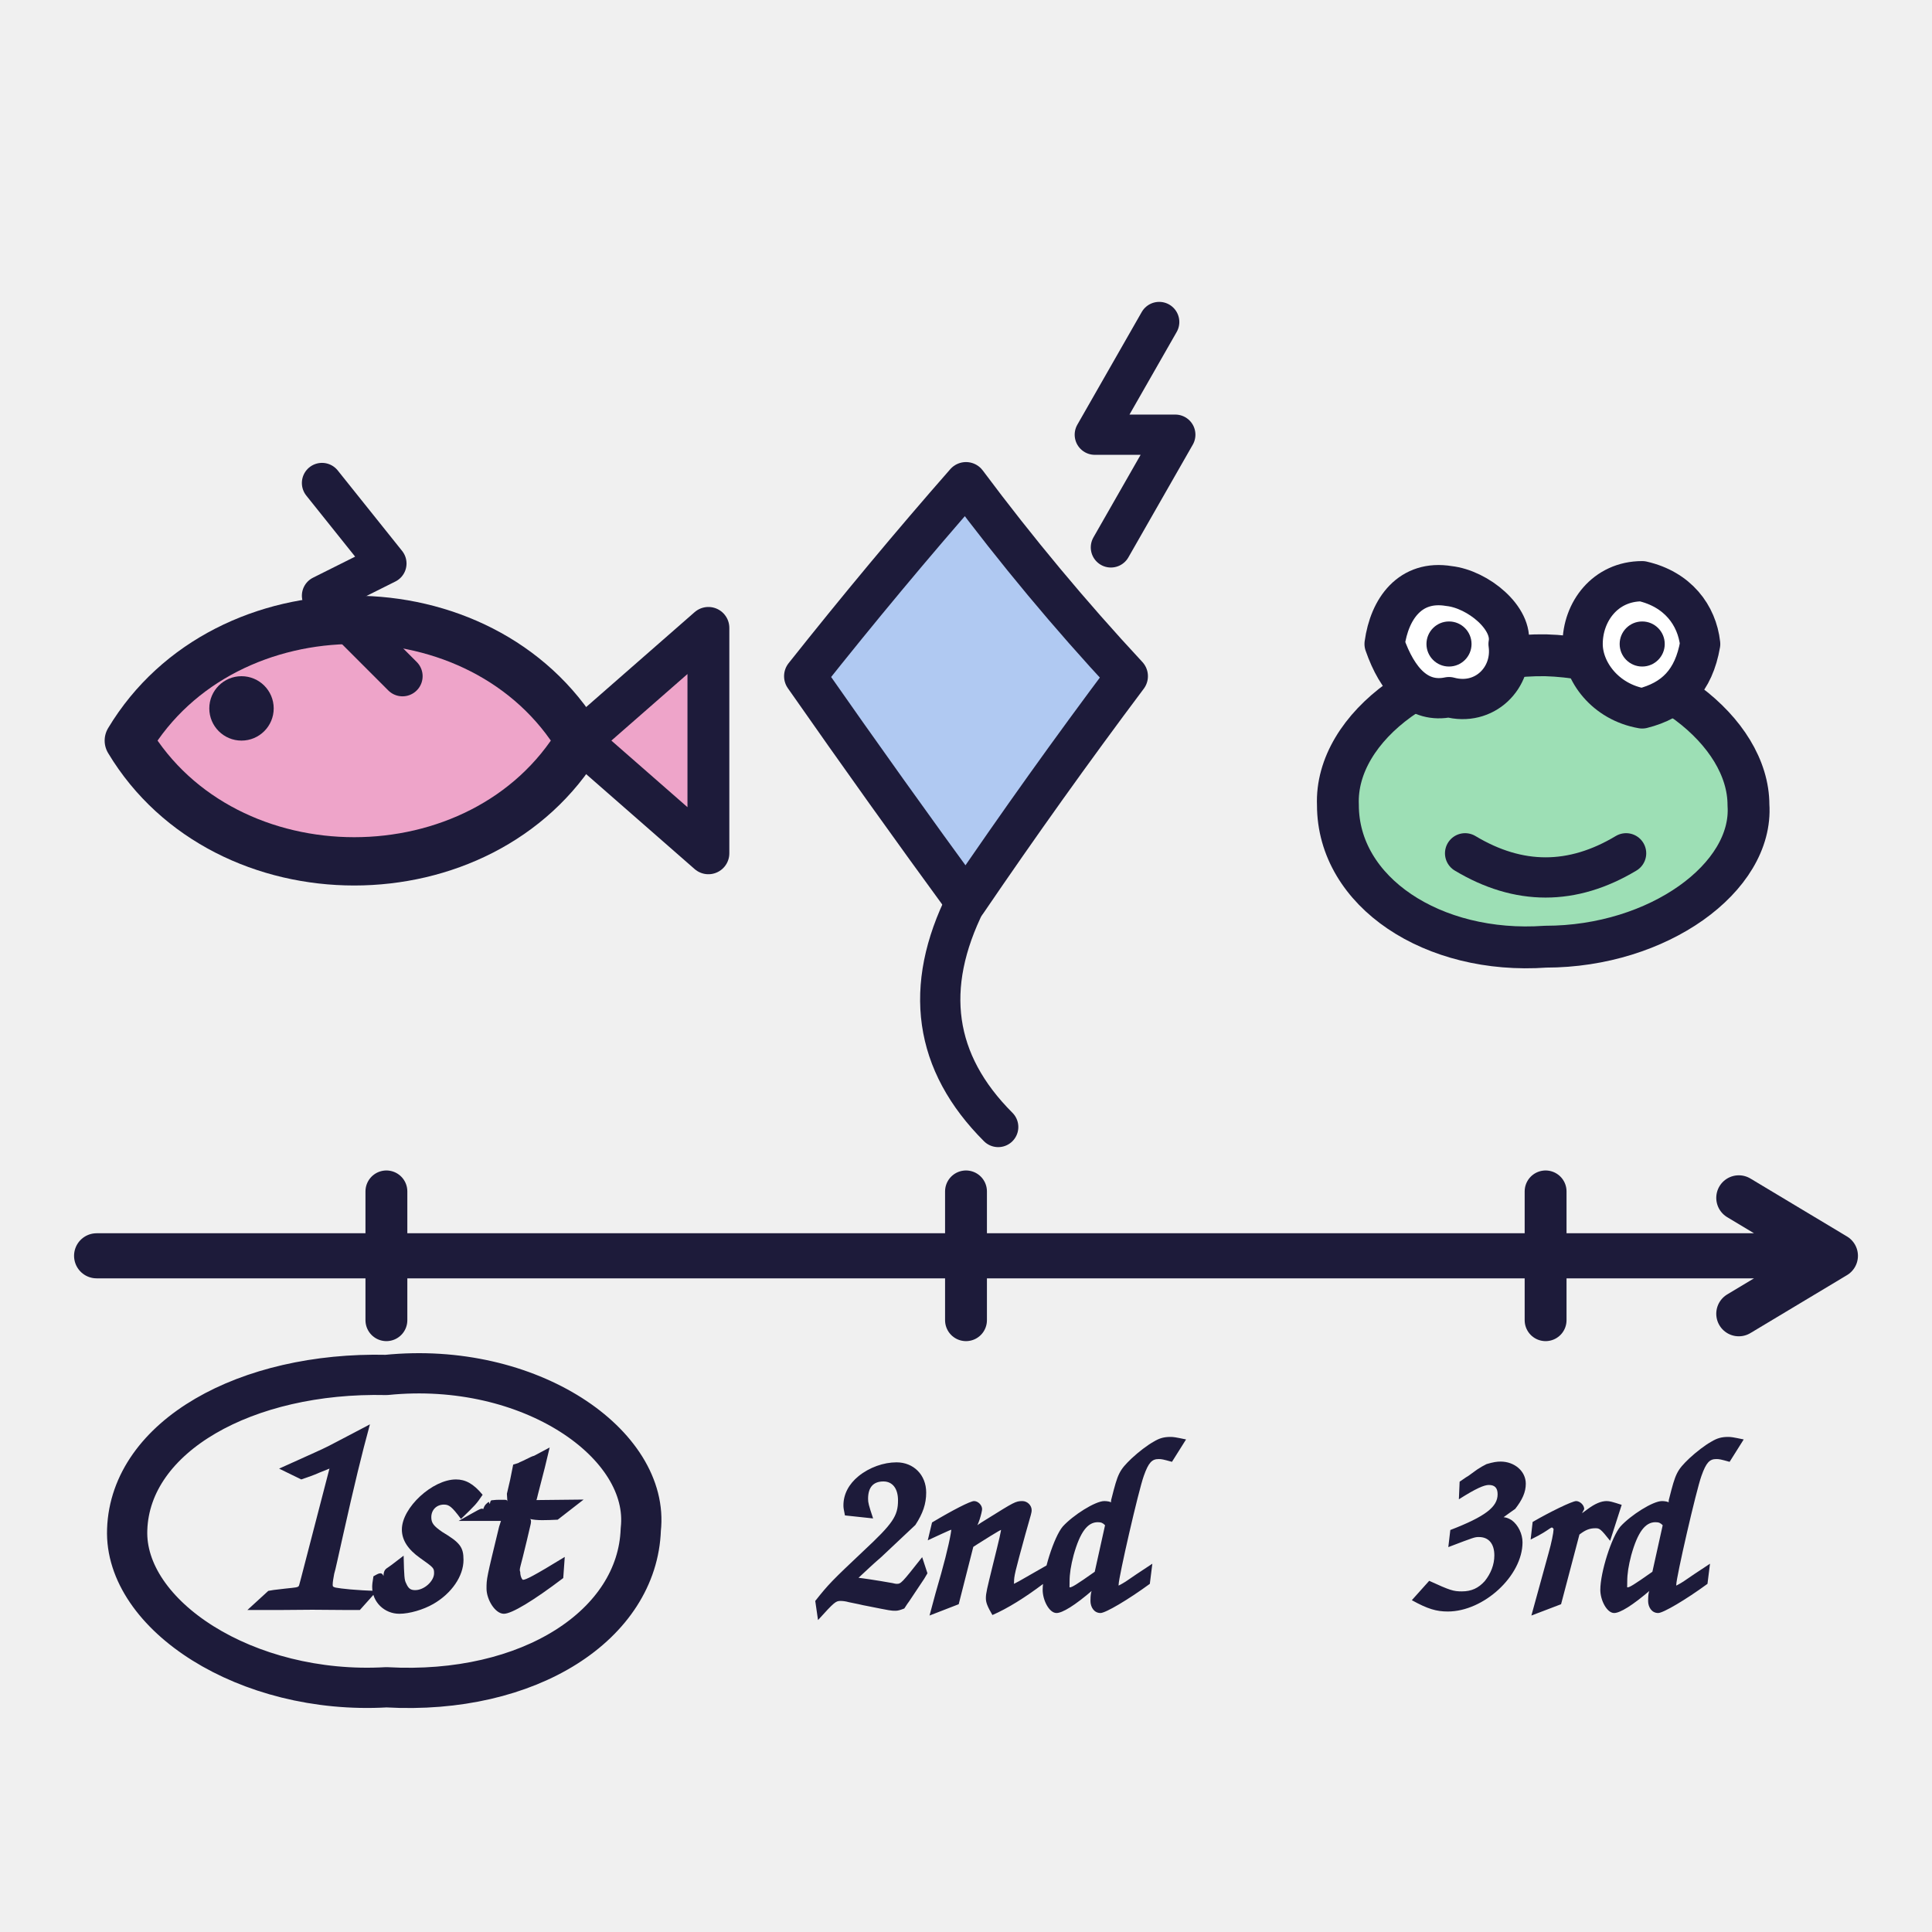
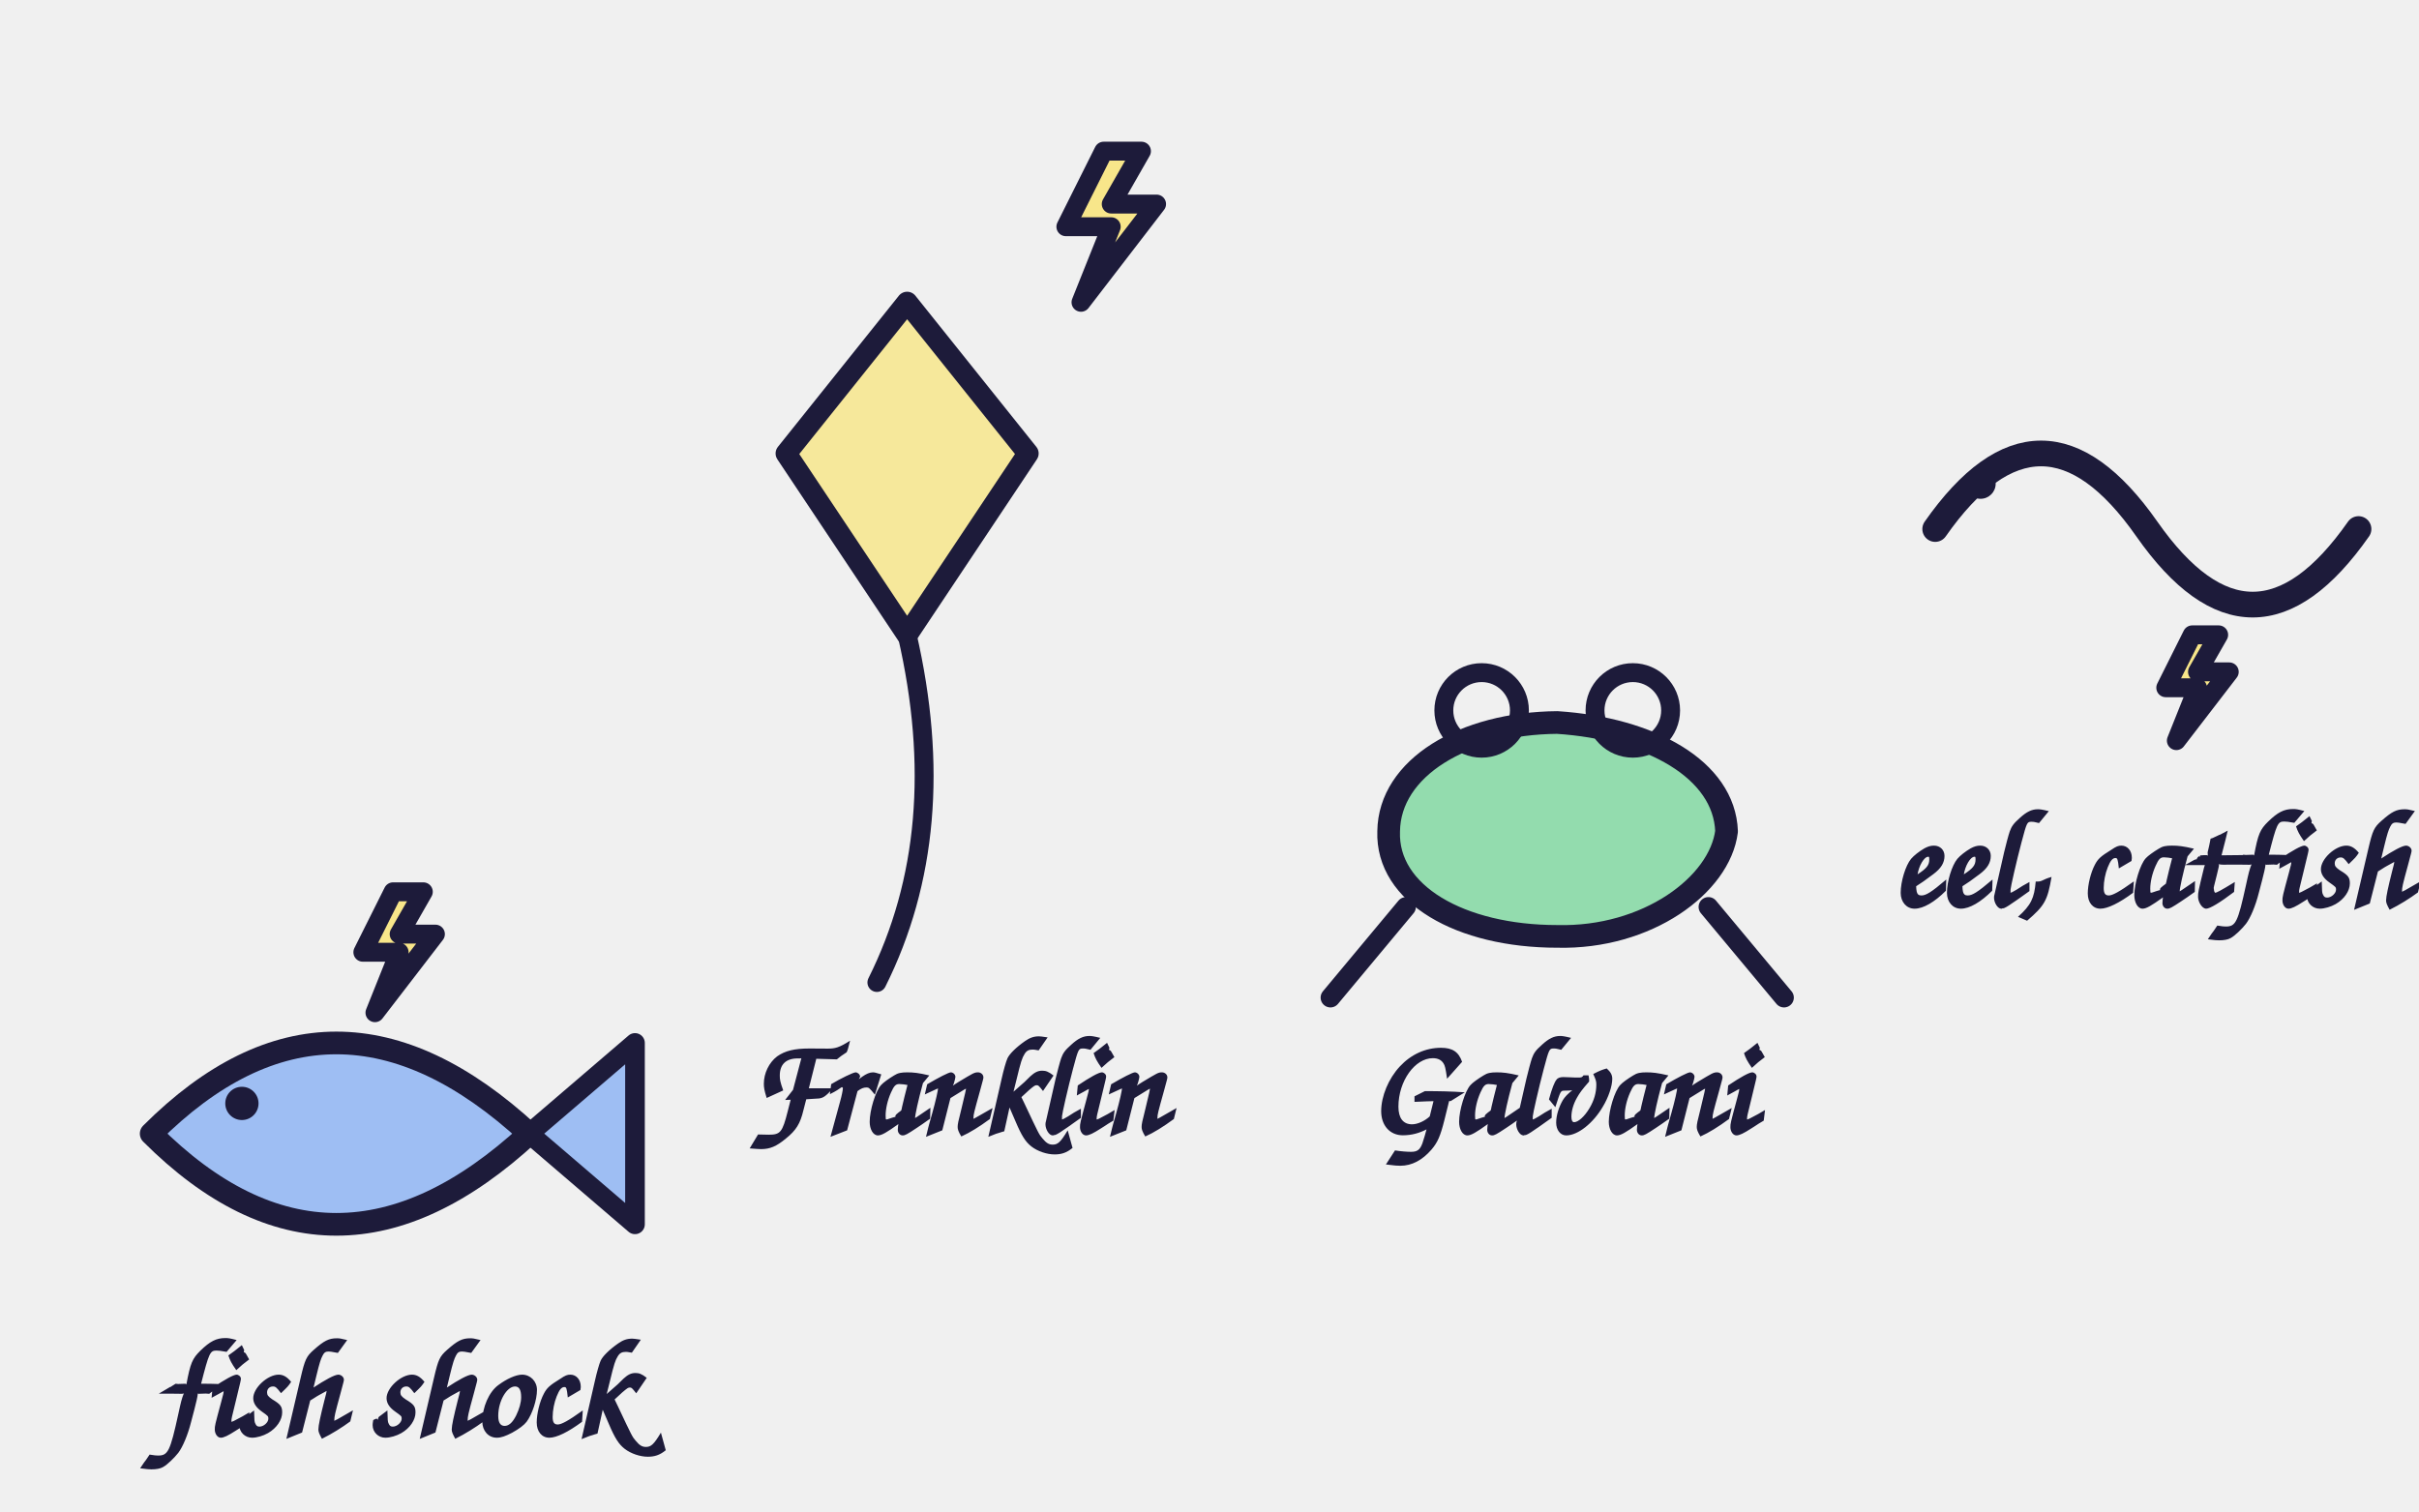
- <svg xmlns="http://www.w3.org/2000/svg" viewBox="0 0 120 120" width="120" height="120" aria-label="A timeline: a fish giving a shock first, then Franklin's kite in lightning, then Galvani's frog">
-   <path d="M6 78Q60 78 114 78M108 81.6L114 78L108 74.4" fill="none" stroke="#1d1b3a" stroke-width="2.8" stroke-linecap="round" stroke-linejoin="round" />
-   <path d="M24 74L24 82M60 74L60 82M96 74L96 82" fill="none" stroke="#1d1b3a" stroke-width="2.6" stroke-linecap="round" stroke-linejoin="round" />
-   <g data-anim="wiggle" data-origin="24 46">
-     <path d="M8 46C14 36 30 36 36 46C30 56 14 56 8 46Z" fill="#ec4899" fill-opacity="0.45" stroke="#1d1b3a" stroke-width="3" stroke-linecap="round" stroke-linejoin="round" />
-     <path d="M36 46L44 39L44 53Z" fill="#ec4899" fill-opacity="0.45" stroke="#1d1b3a" stroke-width="2.6" stroke-linecap="round" stroke-linejoin="round" />
-     <circle cx="15" cy="44" r="2" fill="#1d1b3a" />
-     <path d="M20 30l4 5l-4 2l5 5" fill="none" stroke="#1d1b3a" stroke-width="2.5" stroke-linecap="round" stroke-linejoin="round" />
+ <svg xmlns="http://www.w3.org/2000/svg" viewBox="0 0 320 200" width="320" height="200" aria-label="A line of discoveries: the fish shock first, then Franklin's kite, Galvani's frog and the eel">
+   <g data-part="fish">
+     <path d="M20 150Q44 126 70 150Q44 174 20 150Z" fill="#3b82f6" fill-opacity="0.45" stroke="#1d1b3a" stroke-width="3" stroke-linecap="round" stroke-linejoin="round" />
+     <path d="M70 150L84 138L84 162L70 150Z" fill="#3b82f6" fill-opacity="0.45" stroke="#1d1b3a" stroke-width="2.6" stroke-linecap="round" stroke-linejoin="round" />
+     <circle cx="32" cy="146" r="2.2" fill="#1d1b3a" />
+     <path d="M52 118L48 126L52.8 126L49.6 134L57.6 123.6L52.8 123.6L56 118L52 118Z" fill="#fde047" fill-opacity="0.6" stroke="#1d1b3a" stroke-width="2.5" stroke-linecap="round" stroke-linejoin="round" />
+     <text x="52" y="190" font-family="Caveat, cursive" font-size="18" font-weight="700" text-anchor="middle" fill="#1d1b3a">fish shock</text>
  </g>
-   <path d="M60 30Q64.7 36.3 70 42Q64.9 48.8 60 56Q55.1 49.3 50 42Q55 35.7 60 30Z" fill="#3b82f6" fill-opacity="0.35" stroke="#1d1b3a" stroke-width="2.6" stroke-linecap="round" stroke-linejoin="round" />
-   <path d="M60 56Q56 64 62 70" fill="none" stroke="#1d1b3a" stroke-width="2.5" stroke-linecap="round" stroke-linejoin="round" />
-   <path d="M72 20l-4 7h5l-4 7" fill="none" stroke="#1d1b3a" stroke-width="2.5" stroke-linecap="round" stroke-linejoin="round" />
-   <path d="M96 40.7C102.8 40.9 108.6 45.4 108.6 50C108.9 54.5 103 58.8 96 58.8C89 59.3 83.1 55.4 83.1 50C82.9 45.1 89.1 40.6 96 40.7Z" fill="#22c55e" fill-opacity="0.4" stroke="#1d1b3a" stroke-width="2.6" stroke-linecap="round" stroke-linejoin="round" />
-   <path d="M90 36.4C91.8 36.6 94 38.4 93.7 40C94 42.1 92.2 43.9 90 43.3C88.1 43.7 86.8 42.3 86 40C86.3 37.8 87.6 36 90 36.4Z" fill="#ffffff" fill-opacity="1" stroke="#1d1b3a" stroke-width="2.5" stroke-linecap="round" stroke-linejoin="round" />
-   <path d="M102 36.1C104.2 36.6 105.4 38.2 105.6 40C105.2 42.3 104 43.5 102 44C99.7 43.6 98.3 41.7 98.3 40C98.3 38 99.7 36.1 102 36.1Z" fill="#ffffff" fill-opacity="1" stroke="#1d1b3a" stroke-width="2.5" stroke-linecap="round" stroke-linejoin="round" />
-   <circle cx="90" cy="40" r="1.4" fill="#1d1b3a" />
-   <circle cx="102" cy="40" r="1.4" fill="#1d1b3a" />
-   <path d="M91 53Q96 56 101 53" fill="none" stroke="#1d1b3a" stroke-width="2.5" stroke-linecap="round" stroke-linejoin="round" />
-   <text x="24" y="100" font-family="Caveat, cursive" font-size="18" font-weight="700" text-anchor="middle" fill="#1d1b3a">1st</text>
-   <text x="60" y="100" font-family="Caveat, cursive" font-size="15" font-weight="700" text-anchor="middle" fill="#1d1b3a">2nd</text>
-   <text x="96" y="100" font-family="Caveat, cursive" font-size="15" font-weight="700" text-anchor="middle" fill="#1d1b3a">3rd</text>
-   <path d="M24 85.4C32.9 84.5 40.4 89.7 39.8 95C39.6 100.9 32.9 105.3 24 104.8C15.3 105.3 7.7 100.3 7.9 95C8.1 89.2 15.3 85.2 24 85.4Z" fill="none" stroke="#1d1b3a" stroke-width="2.5" stroke-linecap="round" stroke-linejoin="round" />
+   <g data-part="kite">
+     <path d="M120 40L136 60L120 84L104 60L120 40Z" fill="#fde047" fill-opacity="0.5" stroke="#1d1b3a" stroke-width="2.8" stroke-linecap="round" stroke-linejoin="round" />
+     <path d="M120 84Q126 110 116 130" fill="none" stroke="#1d1b3a" stroke-width="2.5" stroke-linecap="round" stroke-linejoin="round" />
+     <path d="M146 20L141 30L147 30L143 40L153 27L147 27L151 20L146 20Z" fill="#fde047" fill-opacity="0.6" stroke="#1d1b3a" stroke-width="2.5" stroke-linecap="round" stroke-linejoin="round" />
+     <text x="126" y="150" font-family="Caveat, cursive" font-size="18" font-weight="700" text-anchor="middle" fill="#1d1b3a">Franklin</text>
+   </g>
+   <g data-part="frog">
+     <path d="M206 95.6C218.3 96.4 228.1 101.8 228.4 110C227.5 117.1 217.9 124.2 206 123.9C193.2 123.9 183.4 118.3 183.7 110C183.8 101.6 193.6 95.7 206 95.6Z" fill="#22c55e" fill-opacity="0.45" stroke="#1d1b3a" stroke-width="3" stroke-linecap="round" stroke-linejoin="round" />
+     <circle cx="196" cy="94" r="5" fill="none" stroke="#1d1b3a" stroke-width="2.5" stroke-linecap="round" stroke-linejoin="round" />
+     <circle cx="216" cy="94" r="5" fill="none" stroke="#1d1b3a" stroke-width="2.5" stroke-linecap="round" stroke-linejoin="round" />
+     <path d="M186 120l-10 12M226 120l10 12" fill="none" stroke="#1d1b3a" stroke-width="2.6" stroke-linecap="round" stroke-linejoin="round" />
+     <text x="206" y="150" font-family="Caveat, cursive" font-size="18" font-weight="700" text-anchor="middle" fill="#1d1b3a">Galvani</text>
+   </g>
+   <g data-part="eel">
+     <path d="M256 70Q270 50 284 70T312 70" fill="none" stroke="#1d1b3a" stroke-width="3.4" stroke-linecap="round" stroke-linejoin="round" />
+     <circle cx="262" cy="64" r="2" fill="#1d1b3a" />
+     <path d="M290 84L286.5 91L290.7 91L287.9 98L294.9 88.9L290.7 88.9L293.5 84L290 84Z" fill="#fde047" fill-opacity="0.6" stroke="#1d1b3a" stroke-width="2.5" stroke-linecap="round" stroke-linejoin="round" />
+     <text x="284" y="120" font-family="Caveat, cursive" font-size="18" font-weight="700" text-anchor="middle" fill="#1d1b3a">eel, catfish</text>
+   </g>
</svg>
